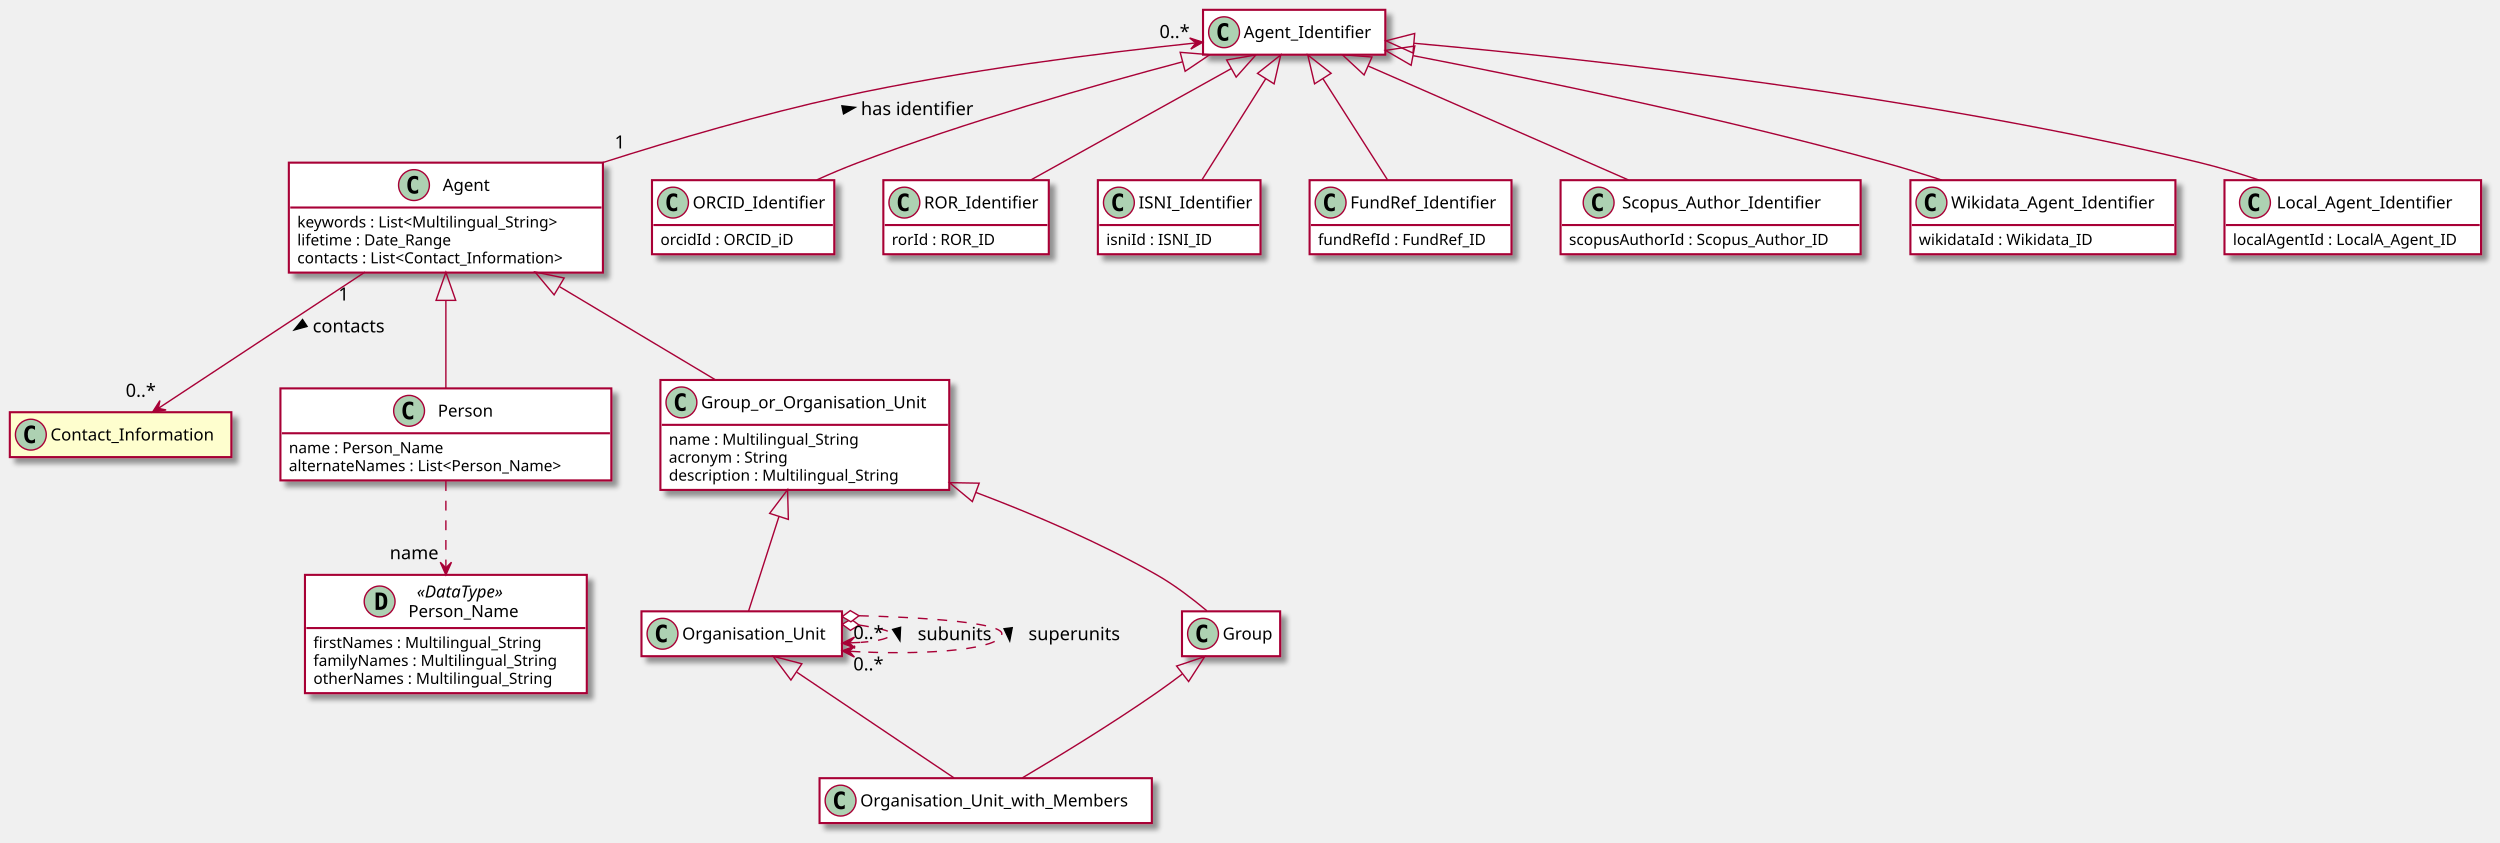
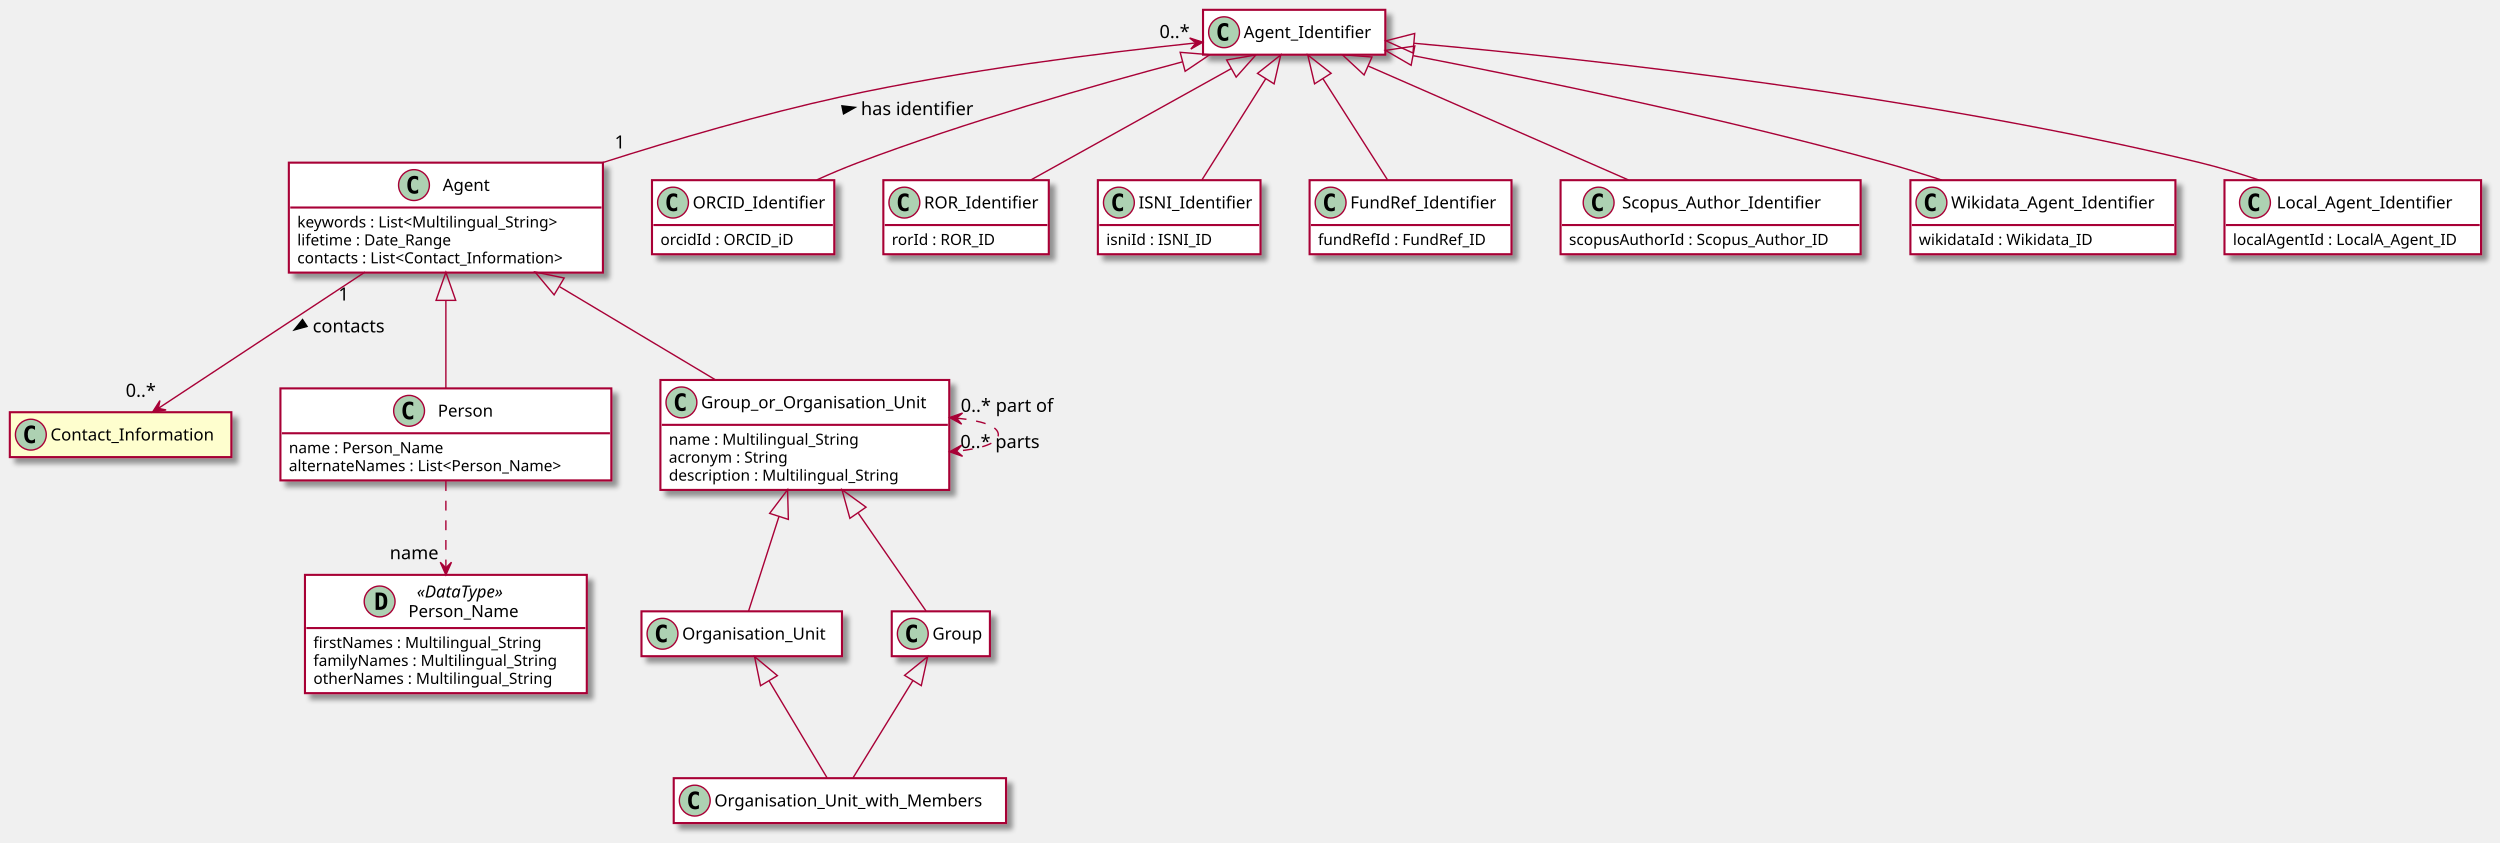
<svg xmlns="http://www.w3.org/2000/svg" contentScriptType="application/ecmascript" contentStyleType="text/css" height="601px" preserveAspectRatio="none" style="width:1783px;height:601px;background:#FFFFFF;" version="1.1" viewBox="0 0 1783 601" width="1783px" zoomAndPan="magnify">
  <defs>
-     <filter height="300%" id="f14y9lp4gjpufu" width="300%" x="-1" y="-1">
+     <filter height="300%" id="f1xgj813a6tjrj" width="300%" x="-1" y="-1">
      <feGaussianBlur result="blurOut" stdDeviation="2.0" />
      <feColorMatrix in="blurOut" result="blurOut2" type="matrix" values="0 0 0 0 0 0 0 0 0 0 0 0 0 0 0 0 0 0 .4 0" />
      <feOffset dx="4.0" dy="4.0" in="blurOut2" result="blurOut3" />
      <feBlend in="SourceGraphic" in2="blurOut3" mode="normal" />
    </filter>
  </defs>
  <g>
-     <rect codeLine="10" fill="#FFFFFF" filter="url(#f14y9lp4gjpufu)" height="78.414" id="Agent" style="stroke:#A80036;stroke-width:1.5;" width="224" x="206" y="116" />
+     <rect codeLine="10" fill="#FFFFFF" filter="url(#f1xgj813a6tjrj)" height="78.414" id="Agent" style="stroke:#A80036;stroke-width:1.5;" width="224" x="206" y="116" />
    <ellipse cx="295.25" cy="132" fill="#ADD1B2" rx="11" ry="11" style="stroke:#A80036;stroke-width:1.0;" />
    <path d="M298.219,137.641 Q297.641,137.938 297,138.078 Q296.359,138.234 295.656,138.234 Q293.156,138.234 291.828,136.594 Q290.516,134.938 290.516,131.812 Q290.516,128.688 291.828,127.031 Q293.156,125.375 295.656,125.375 Q296.359,125.375 297,125.531 Q297.656,125.688 298.219,125.984 L298.219,128.703 Q297.594,128.125 297,127.859 Q296.406,127.578 295.781,127.578 Q294.438,127.578 293.75,128.656 Q293.062,129.719 293.062,131.812 Q293.062,133.906 293.75,134.984 Q294.438,136.047 295.781,136.047 Q296.406,136.047 297,135.781 Q297.594,135.5 298.219,134.922 L298.219,137.641 Z " fill="#000000" />
    <text fill="#000000" font-family="sans-serif" font-size="12" lengthAdjust="spacing" textLength="37" x="315.75" y="136.154">Agent</text>
    <line style="stroke:#A80036;stroke-width:1.5;" x1="207" x2="429" y1="148" y2="148" />
    <text fill="#000000" font-family="sans-serif" font-size="11" lengthAdjust="spacing" textLength="207" x="212" y="162.21">keywords : List&lt;Multilingual_String&gt;</text>
    <text fill="#000000" font-family="sans-serif" font-size="11" lengthAdjust="spacing" textLength="121" x="212" y="175.015">lifetime : Date_Range</text>
    <text fill="#000000" font-family="sans-serif" font-size="11" lengthAdjust="spacing" textLength="212" x="212" y="187.82">contacts : List&lt;Contact_Information&gt;</text>
-     <rect fill="#FEFECE" filter="url(#f14y9lp4gjpufu)" height="32" id="Contact_Information" style="stroke:#A80036;stroke-width:1.5;" width="158" x="7" y="294" />
+     <rect fill="#FEFECE" filter="url(#f1xgj813a6tjrj)" height="32" id="Contact_Information" style="stroke:#A80036;stroke-width:1.5;" width="158" x="7" y="294" />
    <ellipse cx="22" cy="310" fill="#ADD1B2" rx="11" ry="11" style="stroke:#A80036;stroke-width:1.0;" />
    <path d="M24.969,315.641 Q24.391,315.938 23.75,316.078 Q23.109,316.234 22.406,316.234 Q19.906,316.234 18.578,314.594 Q17.266,312.938 17.266,309.812 Q17.266,306.688 18.578,305.031 Q19.906,303.375 22.406,303.375 Q23.109,303.375 23.75,303.531 Q24.406,303.688 24.969,303.984 L24.969,306.703 Q24.344,306.125 23.75,305.859 Q23.156,305.578 22.531,305.578 Q21.188,305.578 20.5,306.656 Q19.812,307.719 19.812,309.812 Q19.812,311.906 20.5,312.984 Q21.188,314.047 22.531,314.047 Q23.156,314.047 23.75,313.781 Q24.344,313.5 24.969,312.922 L24.969,315.641 Z " fill="#000000" />
    <text fill="#000000" font-family="sans-serif" font-size="12" lengthAdjust="spacing" textLength="126" x="36" y="314.154">Contact_Information</text>
-     <rect codeLine="22" fill="#FFFFFF" filter="url(#f14y9lp4gjpufu)" height="65.609" id="Person" style="stroke:#A80036;stroke-width:1.5;" width="236" x="200" y="277" />
+     <rect codeLine="22" fill="#FFFFFF" filter="url(#f1xgj813a6tjrj)" height="65.609" id="Person" style="stroke:#A80036;stroke-width:1.5;" width="236" x="200" y="277" />
    <ellipse cx="291.75" cy="293" fill="#ADD1B2" rx="11" ry="11" style="stroke:#A80036;stroke-width:1.0;" />
    <path d="M294.719,298.641 Q294.141,298.938 293.5,299.078 Q292.859,299.234 292.156,299.234 Q289.656,299.234 288.328,297.594 Q287.016,295.938 287.016,292.812 Q287.016,289.688 288.328,288.031 Q289.656,286.375 292.156,286.375 Q292.859,286.375 293.5,286.531 Q294.156,286.688 294.719,286.984 L294.719,289.703 Q294.094,289.125 293.5,288.859 Q292.906,288.578 292.281,288.578 Q290.938,288.578 290.25,289.656 Q289.562,290.719 289.562,292.812 Q289.562,294.906 290.25,295.984 Q290.938,297.047 292.281,297.047 Q292.906,297.047 293.5,296.781 Q294.094,296.5 294.719,295.922 L294.719,298.641 Z " fill="#000000" />
    <text fill="#000000" font-family="sans-serif" font-size="12" lengthAdjust="spacing" textLength="44" x="312.25" y="297.154">Person</text>
    <line style="stroke:#A80036;stroke-width:1.5;" x1="201" x2="435" y1="309" y2="309" />
    <text fill="#000000" font-family="sans-serif" font-size="11" lengthAdjust="spacing" textLength="167" x="206" y="323.21">name            : Person_Name</text>
    <text fill="#000000" font-family="sans-serif" font-size="11" lengthAdjust="spacing" textLength="224" x="206" y="336.015">alternateNames  : List&lt;Person_Name&gt;</text>
-     <rect codeLine="82" fill="#FFFFFF" filter="url(#f14y9lp4gjpufu)" height="84.352" id="Person_Name" style="stroke:#A80036;stroke-width:1.5;" width="201" x="217.5" y="410" />
+     <rect codeLine="82" fill="#FFFFFF" filter="url(#f1xgj813a6tjrj)" height="84.352" id="Person_Name" style="stroke:#A80036;stroke-width:1.5;" width="201" x="217.5" y="410" />
    <ellipse cx="270.75" cy="428.969" fill="#ADD0B2" rx="11" ry="11" style="stroke:#A80036;stroke-width:1.0;" />
    <path d="M270.344,424.781 L270.344,432.766 L271,432.766 Q272.438,432.766 273.047,431.859 Q273.672,430.938 273.672,428.766 Q273.672,426.594 273.047,425.688 Q272.438,424.781 271,424.781 L270.344,424.781 Z M267.891,422.578 L270.516,422.578 Q273.547,422.578 274.875,424.031 Q276.219,425.469 276.219,428.766 Q276.219,432.062 274.875,433.516 Q273.547,434.969 270.516,434.969 L267.891,434.969 L267.891,422.578 Z " fill="#000000" />
    <text fill="#000000" font-family="sans-serif" font-size="12" font-style="italic" lengthAdjust="spacing" textLength="74" x="297.25" y="426.139">«DataType»</text>
    <text fill="#000000" font-family="sans-serif" font-size="12" lengthAdjust="spacing" textLength="86" x="291.25" y="440.107">Person_Name</text>
    <line style="stroke:#A80036;stroke-width:1.5;" x1="218.5" x2="417.5" y1="447.938" y2="447.938" />
    <text fill="#000000" font-family="sans-serif" font-size="11" lengthAdjust="spacing" textLength="178" x="223.5" y="462.148">firstNames : Multilingual_String</text>
    <text fill="#000000" font-family="sans-serif" font-size="11" lengthAdjust="spacing" textLength="189" x="223.5" y="474.953">familyNames : Multilingual_String</text>
    <text fill="#000000" font-family="sans-serif" font-size="11" lengthAdjust="spacing" textLength="185" x="223.5" y="487.757">otherNames : Multilingual_String</text>
-     <rect codeLine="29" fill="#FFFFFF" filter="url(#f14y9lp4gjpufu)" height="32" id="Agent_Identifier" style="stroke:#A80036;stroke-width:1.5;" width="130" x="858" y="7" />
+     <rect codeLine="29" fill="#FFFFFF" filter="url(#f1xgj813a6tjrj)" height="32" id="Agent_Identifier" style="stroke:#A80036;stroke-width:1.5;" width="130" x="858" y="7" />
    <ellipse cx="873" cy="23" fill="#ADD1B2" rx="11" ry="11" style="stroke:#A80036;stroke-width:1.0;" />
    <path d="M875.969,28.641 Q875.391,28.938 874.75,29.078 Q874.109,29.234 873.406,29.234 Q870.906,29.234 869.578,27.594 Q868.266,25.938 868.266,22.812 Q868.266,19.688 869.578,18.031 Q870.906,16.375 873.406,16.375 Q874.109,16.375 874.75,16.531 Q875.406,16.688 875.969,16.984 L875.969,19.703 Q875.344,19.125 874.75,18.859 Q874.156,18.578 873.531,18.578 Q872.188,18.578 871.5,19.656 Q870.812,20.719 870.812,22.812 Q870.812,24.906 871.5,25.984 Q872.188,27.047 873.531,27.047 Q874.156,27.047 874.75,26.781 Q875.344,26.5 875.969,25.922 L875.969,28.641 Z " fill="#000000" />
    <text fill="#000000" font-family="sans-serif" font-size="12" lengthAdjust="spacing" textLength="98" x="887" y="27.154">Agent_Identifier</text>
-     <rect codeLine="34" fill="#FFFFFF" filter="url(#f14y9lp4gjpufu)" height="52.805" id="ORCID_Identifier" style="stroke:#A80036;stroke-width:1.5;" width="130" x="465" y="128.5" />
+     <rect codeLine="34" fill="#FFFFFF" filter="url(#f1xgj813a6tjrj)" height="52.805" id="ORCID_Identifier" style="stroke:#A80036;stroke-width:1.5;" width="130" x="465" y="128.5" />
    <ellipse cx="480" cy="144.5" fill="#ADD1B2" rx="11" ry="11" style="stroke:#A80036;stroke-width:1.0;" />
    <path d="M482.969,150.141 Q482.391,150.438 481.75,150.578 Q481.109,150.734 480.406,150.734 Q477.906,150.734 476.578,149.094 Q475.266,147.438 475.266,144.312 Q475.266,141.188 476.578,139.531 Q477.906,137.875 480.406,137.875 Q481.109,137.875 481.75,138.031 Q482.406,138.188 482.969,138.484 L482.969,141.203 Q482.344,140.625 481.75,140.359 Q481.156,140.078 480.531,140.078 Q479.188,140.078 478.5,141.156 Q477.812,142.219 477.812,144.312 Q477.812,146.406 478.5,147.484 Q479.188,148.547 480.531,148.547 Q481.156,148.547 481.75,148.281 Q482.344,148 482.969,147.422 L482.969,150.141 Z " fill="#000000" />
    <text fill="#000000" font-family="sans-serif" font-size="12" lengthAdjust="spacing" textLength="98" x="494" y="148.654">ORCID_Identifier</text>
    <line style="stroke:#A80036;stroke-width:1.5;" x1="466" x2="594" y1="160.5" y2="160.5" />
    <text fill="#000000" font-family="sans-serif" font-size="11" lengthAdjust="spacing" textLength="102" x="471" y="174.71">orcidId : ORCID_iD</text>
-     <rect codeLine="40" fill="#FFFFFF" filter="url(#f14y9lp4gjpufu)" height="52.805" id="ROR_Identifier" style="stroke:#A80036;stroke-width:1.5;" width="118" x="630" y="128.5" />
+     <rect codeLine="40" fill="#FFFFFF" filter="url(#f1xgj813a6tjrj)" height="52.805" id="ROR_Identifier" style="stroke:#A80036;stroke-width:1.5;" width="118" x="630" y="128.5" />
    <ellipse cx="645" cy="144.5" fill="#ADD1B2" rx="11" ry="11" style="stroke:#A80036;stroke-width:1.0;" />
    <path d="M647.969,150.141 Q647.391,150.438 646.75,150.578 Q646.109,150.734 645.406,150.734 Q642.906,150.734 641.578,149.094 Q640.266,147.438 640.266,144.312 Q640.266,141.188 641.578,139.531 Q642.906,137.875 645.406,137.875 Q646.109,137.875 646.75,138.031 Q647.406,138.188 647.969,138.484 L647.969,141.203 Q647.344,140.625 646.75,140.359 Q646.156,140.078 645.531,140.078 Q644.188,140.078 643.5,141.156 Q642.812,142.219 642.812,144.312 Q642.812,146.406 643.5,147.484 Q644.188,148.547 645.531,148.547 Q646.156,148.547 646.75,148.281 Q647.344,148 647.969,147.422 L647.969,150.141 Z " fill="#000000" />
    <text fill="#000000" font-family="sans-serif" font-size="12" lengthAdjust="spacing" textLength="86" x="659" y="148.654">ROR_Identifier</text>
    <line style="stroke:#A80036;stroke-width:1.5;" x1="631" x2="747" y1="160.5" y2="160.5" />
    <text fill="#000000" font-family="sans-serif" font-size="11" lengthAdjust="spacing" textLength="79" x="636" y="174.71">rorId : ROR_ID</text>
-     <rect codeLine="46" fill="#FFFFFF" filter="url(#f14y9lp4gjpufu)" height="52.805" id="ISNI_Identifier" style="stroke:#A80036;stroke-width:1.5;" width="116" x="783" y="128.5" />
+     <rect codeLine="46" fill="#FFFFFF" filter="url(#f1xgj813a6tjrj)" height="52.805" id="ISNI_Identifier" style="stroke:#A80036;stroke-width:1.5;" width="116" x="783" y="128.5" />
    <ellipse cx="798" cy="144.5" fill="#ADD1B2" rx="11" ry="11" style="stroke:#A80036;stroke-width:1.0;" />
    <path d="M800.969,150.141 Q800.391,150.438 799.75,150.578 Q799.109,150.734 798.406,150.734 Q795.906,150.734 794.578,149.094 Q793.266,147.438 793.266,144.312 Q793.266,141.188 794.578,139.531 Q795.906,137.875 798.406,137.875 Q799.109,137.875 799.75,138.031 Q800.406,138.188 800.969,138.484 L800.969,141.203 Q800.344,140.625 799.75,140.359 Q799.156,140.078 798.531,140.078 Q797.188,140.078 796.5,141.156 Q795.812,142.219 795.812,144.312 Q795.812,146.406 796.5,147.484 Q797.188,148.547 798.531,148.547 Q799.156,148.547 799.75,148.281 Q800.344,148 800.969,147.422 L800.969,150.141 Z " fill="#000000" />
    <text fill="#000000" font-family="sans-serif" font-size="12" lengthAdjust="spacing" textLength="84" x="812" y="148.654">ISNI_Identifier</text>
    <line style="stroke:#A80036;stroke-width:1.5;" x1="784" x2="898" y1="160.5" y2="160.5" />
    <text fill="#000000" font-family="sans-serif" font-size="11" lengthAdjust="spacing" textLength="81" x="789" y="174.71">isniId : ISNI_ID</text>
-     <rect codeLine="52" fill="#FFFFFF" filter="url(#f14y9lp4gjpufu)" height="52.805" id="FundRef_Identifier" style="stroke:#A80036;stroke-width:1.5;" width="144" x="934" y="128.5" />
+     <rect codeLine="52" fill="#FFFFFF" filter="url(#f1xgj813a6tjrj)" height="52.805" id="FundRef_Identifier" style="stroke:#A80036;stroke-width:1.5;" width="144" x="934" y="128.5" />
    <ellipse cx="949" cy="144.5" fill="#ADD1B2" rx="11" ry="11" style="stroke:#A80036;stroke-width:1.0;" />
    <path d="M951.969,150.141 Q951.391,150.438 950.75,150.578 Q950.109,150.734 949.406,150.734 Q946.906,150.734 945.578,149.094 Q944.266,147.438 944.266,144.312 Q944.266,141.188 945.578,139.531 Q946.906,137.875 949.406,137.875 Q950.109,137.875 950.75,138.031 Q951.406,138.188 951.969,138.484 L951.969,141.203 Q951.344,140.625 950.75,140.359 Q950.156,140.078 949.531,140.078 Q948.188,140.078 947.5,141.156 Q946.812,142.219 946.812,144.312 Q946.812,146.406 947.5,147.484 Q948.188,148.547 949.531,148.547 Q950.156,148.547 950.75,148.281 Q951.344,148 951.969,147.422 L951.969,150.141 Z " fill="#000000" />
    <text fill="#000000" font-family="sans-serif" font-size="12" lengthAdjust="spacing" textLength="112" x="963" y="148.654">FundRef_Identifier</text>
    <line style="stroke:#A80036;stroke-width:1.5;" x1="935" x2="1077" y1="160.5" y2="160.5" />
    <text fill="#000000" font-family="sans-serif" font-size="11" lengthAdjust="spacing" textLength="127" x="940" y="174.71">fundRefId : FundRef_ID</text>
-     <rect codeLine="58" fill="#FFFFFF" filter="url(#f14y9lp4gjpufu)" height="52.805" id="Scopus_Author_Identifier" style="stroke:#A80036;stroke-width:1.5;" width="214" x="1113" y="128.5" />
+     <rect codeLine="58" fill="#FFFFFF" filter="url(#f1xgj813a6tjrj)" height="52.805" id="Scopus_Author_Identifier" style="stroke:#A80036;stroke-width:1.5;" width="214" x="1113" y="128.5" />
    <ellipse cx="1140.15" cy="144.5" fill="#ADD1B2" rx="11" ry="11" style="stroke:#A80036;stroke-width:1.0;" />
    <path d="M1143.119,150.141 Q1142.541,150.438 1141.9,150.578 Q1141.259,150.734 1140.556,150.734 Q1138.056,150.734 1136.728,149.094 Q1135.416,147.438 1135.416,144.312 Q1135.416,141.188 1136.728,139.531 Q1138.056,137.875 1140.556,137.875 Q1141.259,137.875 1141.9,138.031 Q1142.556,138.188 1143.119,138.484 L1143.119,141.203 Q1142.494,140.625 1141.9,140.359 Q1141.306,140.078 1140.681,140.078 Q1139.338,140.078 1138.65,141.156 Q1137.963,142.219 1137.963,144.312 Q1137.963,146.406 1138.65,147.484 Q1139.338,148.547 1140.681,148.547 Q1141.306,148.547 1141.9,148.281 Q1142.494,148 1143.119,147.422 L1143.119,150.141 Z " fill="#000000" />
    <text fill="#000000" font-family="sans-serif" font-size="12" lengthAdjust="spacing" textLength="155" x="1156.85" y="148.654">Scopus_Author_Identifier</text>
    <line style="stroke:#A80036;stroke-width:1.5;" x1="1114" x2="1326" y1="160.5" y2="160.5" />
    <text fill="#000000" font-family="sans-serif" font-size="11" lengthAdjust="spacing" textLength="202" x="1119" y="174.71">scopusAuthorId : Scopus_Author_ID</text>
-     <rect codeLine="64" fill="#FFFFFF" filter="url(#f14y9lp4gjpufu)" height="52.805" id="Wikidata_Agent_Identifier" style="stroke:#A80036;stroke-width:1.5;" width="189" x="1362.5" y="128.5" />
+     <rect codeLine="64" fill="#FFFFFF" filter="url(#f1xgj813a6tjrj)" height="52.805" id="Wikidata_Agent_Identifier" style="stroke:#A80036;stroke-width:1.5;" width="189" x="1362.5" y="128.5" />
    <ellipse cx="1377.5" cy="144.5" fill="#ADD1B2" rx="11" ry="11" style="stroke:#A80036;stroke-width:1.0;" />
    <path d="M1380.469,150.141 Q1379.891,150.438 1379.25,150.578 Q1378.609,150.734 1377.906,150.734 Q1375.406,150.734 1374.078,149.094 Q1372.766,147.438 1372.766,144.312 Q1372.766,141.188 1374.078,139.531 Q1375.406,137.875 1377.906,137.875 Q1378.609,137.875 1379.25,138.031 Q1379.906,138.188 1380.469,138.484 L1380.469,141.203 Q1379.844,140.625 1379.25,140.359 Q1378.656,140.078 1378.031,140.078 Q1376.688,140.078 1376,141.156 Q1375.312,142.219 1375.312,144.312 Q1375.312,146.406 1376,147.484 Q1376.688,148.547 1378.031,148.547 Q1378.656,148.547 1379.25,148.281 Q1379.844,148 1380.469,147.422 L1380.469,150.141 Z " fill="#000000" />
    <text fill="#000000" font-family="sans-serif" font-size="12" lengthAdjust="spacing" textLength="157" x="1391.5" y="148.654">Wikidata_Agent_Identifier</text>
    <line style="stroke:#A80036;stroke-width:1.5;" x1="1363.5" x2="1550.5" y1="160.5" y2="160.5" />
    <text fill="#000000" font-family="sans-serif" font-size="11" lengthAdjust="spacing" textLength="131" x="1368.5" y="174.71">wikidataId : Wikidata_ID</text>
-     <rect codeLine="70" fill="#FFFFFF" filter="url(#f14y9lp4gjpufu)" height="52.805" id="Local_Agent_Identifier" style="stroke:#A80036;stroke-width:1.5;" width="183" x="1586.5" y="128.5" />
+     <rect codeLine="70" fill="#FFFFFF" filter="url(#f1xgj813a6tjrj)" height="52.805" id="Local_Agent_Identifier" style="stroke:#A80036;stroke-width:1.5;" width="183" x="1586.5" y="128.5" />
    <ellipse cx="1608.25" cy="144.5" fill="#ADD1B2" rx="11" ry="11" style="stroke:#A80036;stroke-width:1.0;" />
    <path d="M1611.219,150.141 Q1610.641,150.438 1610,150.578 Q1609.359,150.734 1608.656,150.734 Q1606.156,150.734 1604.828,149.094 Q1603.516,147.438 1603.516,144.312 Q1603.516,141.188 1604.828,139.531 Q1606.156,137.875 1608.656,137.875 Q1609.359,137.875 1610,138.031 Q1610.656,138.188 1611.219,138.484 L1611.219,141.203 Q1610.594,140.625 1610,140.359 Q1609.406,140.078 1608.781,140.078 Q1607.438,140.078 1606.75,141.156 Q1606.062,142.219 1606.062,144.312 Q1606.062,146.406 1606.75,147.484 Q1607.438,148.547 1608.781,148.547 Q1609.406,148.547 1610,148.281 Q1610.594,148 1611.219,147.422 L1611.219,150.141 Z " fill="#000000" />
    <text fill="#000000" font-family="sans-serif" font-size="12" lengthAdjust="spacing" textLength="136" x="1623.75" y="148.654">Local_Agent_Identifier</text>
    <line style="stroke:#A80036;stroke-width:1.5;" x1="1587.5" x2="1768.5" y1="160.5" y2="160.5" />
    <text fill="#000000" font-family="sans-serif" font-size="11" lengthAdjust="spacing" textLength="171" x="1592.5" y="174.71">localAgentId : LocalA_Agent_ID</text>
-     <rect codeLine="94" fill="#FFFFFF" filter="url(#f14y9lp4gjpufu)" height="78.414" id="Group_or_Organisation_Unit" style="stroke:#A80036;stroke-width:1.5;" width="206" x="471" y="271" />
+     <rect codeLine="94" fill="#FFFFFF" filter="url(#f1xgj813a6tjrj)" height="78.414" id="Group_or_Organisation_Unit" style="stroke:#A80036;stroke-width:1.5;" width="206" x="471" y="271" />
    <ellipse cx="486" cy="287" fill="#ADD1B2" rx="11" ry="11" style="stroke:#A80036;stroke-width:1.0;" />
    <path d="M488.969,292.641 Q488.391,292.938 487.75,293.078 Q487.109,293.234 486.406,293.234 Q483.906,293.234 482.578,291.594 Q481.266,289.938 481.266,286.812 Q481.266,283.688 482.578,282.031 Q483.906,280.375 486.406,280.375 Q487.109,280.375 487.75,280.531 Q488.406,280.688 488.969,280.984 L488.969,283.703 Q488.344,283.125 487.75,282.859 Q487.156,282.578 486.531,282.578 Q485.188,282.578 484.5,283.656 Q483.812,284.719 483.812,286.812 Q483.812,288.906 484.5,289.984 Q485.188,291.047 486.531,291.047 Q487.156,291.047 487.75,290.781 Q488.344,290.5 488.969,289.922 L488.969,292.641 Z " fill="#000000" />
    <text fill="#000000" font-family="sans-serif" font-size="12" lengthAdjust="spacing" textLength="174" x="500" y="291.154">Group_or_Organisation_Unit</text>
    <line style="stroke:#A80036;stroke-width:1.5;" x1="472" x2="676" y1="303" y2="303" />
    <text fill="#000000" font-family="sans-serif" font-size="11" lengthAdjust="spacing" textLength="147" x="477" y="317.21">name : Multilingual_String</text>
    <text fill="#000000" font-family="sans-serif" font-size="11" lengthAdjust="spacing" textLength="95" x="477" y="330.015">acronym : String</text>
    <text fill="#000000" font-family="sans-serif" font-size="11" lengthAdjust="spacing" textLength="178" x="477" y="342.82">description : Multilingual_String</text>
-     <rect codeLine="115" fill="#FFFFFF" filter="url(#f14y9lp4gjpufu)" height="32" id="Organisation_Unit" style="stroke:#A80036;stroke-width:1.5;" width="143" x="457.5" y="436" />
+     <rect codeLine="115" fill="#FFFFFF" filter="url(#f1xgj813a6tjrj)" height="32" id="Organisation_Unit" style="stroke:#A80036;stroke-width:1.5;" width="143" x="457.5" y="436" />
    <ellipse cx="472.5" cy="452" fill="#ADD1B2" rx="11" ry="11" style="stroke:#A80036;stroke-width:1.0;" />
    <path d="M475.469,457.641 Q474.891,457.938 474.25,458.078 Q473.609,458.234 472.906,458.234 Q470.406,458.234 469.078,456.594 Q467.766,454.938 467.766,451.812 Q467.766,448.688 469.078,447.031 Q470.406,445.375 472.906,445.375 Q473.609,445.375 474.25,445.531 Q474.906,445.688 475.469,445.984 L475.469,448.703 Q474.844,448.125 474.25,447.859 Q473.656,447.578 473.031,447.578 Q471.688,447.578 471,448.656 Q470.312,449.719 470.312,451.812 Q470.312,453.906 471,454.984 Q471.688,456.047 473.031,456.047 Q473.656,456.047 474.25,455.781 Q474.844,455.5 475.469,454.922 L475.469,457.641 Z " fill="#000000" />
    <text fill="#000000" font-family="sans-serif" font-size="12" lengthAdjust="spacing" textLength="111" x="486.5" y="456.154">Organisation_Unit</text>
-     <rect codeLine="106" fill="#FFFFFF" filter="url(#f14y9lp4gjpufu)" height="32" id="Group" style="stroke:#A80036;stroke-width:1.5;" width="70" x="843" y="436" />
-     <ellipse cx="858" cy="452" fill="#ADD1B2" rx="11" ry="11" style="stroke:#A80036;stroke-width:1.0;" />
-     <path d="M860.969,457.641 Q860.391,457.938 859.75,458.078 Q859.109,458.234 858.406,458.234 Q855.906,458.234 854.578,456.594 Q853.266,454.938 853.266,451.812 Q853.266,448.688 854.578,447.031 Q855.906,445.375 858.406,445.375 Q859.109,445.375 859.75,445.531 Q860.406,445.688 860.969,445.984 L860.969,448.703 Q860.344,448.125 859.75,447.859 Q859.156,447.578 858.531,447.578 Q857.188,447.578 856.5,448.656 Q855.812,449.719 855.812,451.812 Q855.812,453.906 856.5,454.984 Q857.188,456.047 858.531,456.047 Q859.156,456.047 859.75,455.781 Q860.344,455.5 860.969,454.922 L860.969,457.641 Z " fill="#000000" />
-     <text fill="#000000" font-family="sans-serif" font-size="12" lengthAdjust="spacing" textLength="38" x="872" y="456.154">Group</text>
-     <rect codeLine="129" fill="#FFFFFF" filter="url(#f14y9lp4gjpufu)" height="32" id="Organisation_Unit_with_Members" style="stroke:#A80036;stroke-width:1.5;" width="237" x="584.5" y="555" />
-     <ellipse cx="599.5" cy="571" fill="#ADD1B2" rx="11" ry="11" style="stroke:#A80036;stroke-width:1.0;" />
-     <path d="M602.469,576.641 Q601.891,576.938 601.25,577.078 Q600.609,577.234 599.906,577.234 Q597.406,577.234 596.078,575.594 Q594.766,573.938 594.766,570.812 Q594.766,567.688 596.078,566.031 Q597.406,564.375 599.906,564.375 Q600.609,564.375 601.25,564.531 Q601.906,564.688 602.469,564.984 L602.469,567.703 Q601.844,567.125 601.25,566.859 Q600.656,566.578 600.031,566.578 Q598.688,566.578 598,567.656 Q597.312,568.719 597.312,570.812 Q597.312,572.906 598,573.984 Q598.688,575.047 600.031,575.047 Q600.656,575.047 601.25,574.781 Q601.844,574.5 602.469,573.922 L602.469,576.641 Z " fill="#000000" />
-     <text fill="#000000" font-family="sans-serif" font-size="12" lengthAdjust="spacing" textLength="205" x="613.5" y="575.154">Organisation_Unit_with_Members</text>
+     <rect codeLine="106" fill="#FFFFFF" filter="url(#f1xgj813a6tjrj)" height="32" id="Group" style="stroke:#A80036;stroke-width:1.5;" width="70" x="636" y="436" />
+     <ellipse cx="651" cy="452" fill="#ADD1B2" rx="11" ry="11" style="stroke:#A80036;stroke-width:1.0;" />
+     <path d="M653.969,457.641 Q653.391,457.938 652.75,458.078 Q652.109,458.234 651.406,458.234 Q648.906,458.234 647.578,456.594 Q646.266,454.938 646.266,451.812 Q646.266,448.688 647.578,447.031 Q648.906,445.375 651.406,445.375 Q652.109,445.375 652.75,445.531 Q653.406,445.688 653.969,445.984 L653.969,448.703 Q653.344,448.125 652.75,447.859 Q652.156,447.578 651.531,447.578 Q650.188,447.578 649.5,448.656 Q648.812,449.719 648.812,451.812 Q648.812,453.906 649.5,454.984 Q650.188,456.047 651.531,456.047 Q652.156,456.047 652.75,455.781 Q653.344,455.5 653.969,454.922 L653.969,457.641 Z " fill="#000000" />
+     <text fill="#000000" font-family="sans-serif" font-size="12" lengthAdjust="spacing" textLength="38" x="665" y="456.154">Group</text>
+     <rect codeLine="128" fill="#FFFFFF" filter="url(#f1xgj813a6tjrj)" height="32" id="Organisation_Unit_with_Members" style="stroke:#A80036;stroke-width:1.5;" width="237" x="480.5" y="555" />
+     <ellipse cx="495.5" cy="571" fill="#ADD1B2" rx="11" ry="11" style="stroke:#A80036;stroke-width:1.0;" />
+     <path d="M498.469,576.641 Q497.891,576.938 497.25,577.078 Q496.609,577.234 495.906,577.234 Q493.406,577.234 492.078,575.594 Q490.766,573.938 490.766,570.812 Q490.766,567.688 492.078,566.031 Q493.406,564.375 495.906,564.375 Q496.609,564.375 497.25,564.531 Q497.906,564.688 498.469,564.984 L498.469,567.703 Q497.844,567.125 497.25,566.859 Q496.656,566.578 496.031,566.578 Q494.688,566.578 494,567.656 Q493.312,568.719 493.312,570.812 Q493.312,572.906 494,573.984 Q494.688,575.047 496.031,575.047 Q496.656,575.047 497.25,574.781 Q497.844,574.5 498.469,573.922 L498.469,576.641 Z " fill="#000000" />
+     <text fill="#000000" font-family="sans-serif" font-size="12" lengthAdjust="spacing" textLength="205" x="509.5" y="575.154">Organisation_Unit_with_Members</text>
    <path codeLine="18" d="M260.35,194.02 C213.28,225.06 148.88,267.53 112.98,291.2 " fill="none" id="Agent-to-Contact_Information" style="stroke:#A80036;stroke-width:1.0;" />
    <polygon fill="#A80036" points="108.75,294,118.464,292.374,112.921,291.243,114.053,285.7,108.75,294" style="stroke:#A80036;stroke-width:1.0;" />
    <polygon fill="#000000" points="209.826,235.319,218.995,232.793,215.759,227.886,209.826,235.319" style="stroke:#000000;stroke-width:1.0;" />
    <text fill="#000000" font-family="sans-serif" font-size="13" lengthAdjust="spacing" textLength="55" x="223" y="237.067">contacts</text>
    <text fill="#000000" font-family="sans-serif" font-size="13" lengthAdjust="spacing" textLength="8" x="241.369" y="214.348">1</text>
    <text fill="#000000" font-family="sans-serif" font-size="13" lengthAdjust="spacing" textLength="23" x="89.617" y="283.012">0..*</text>
    <path codeLine="78" d="M318,214.5 C318,235.71 318,258.87 318,276.95 " fill="none" id="Agent-backto-Person" style="stroke:#A80036;stroke-width:1.0;" />
    <polygon fill="none" points="311,214.21,318,194.21,325,214.21,311,214.21" style="stroke:#A80036;stroke-width:1.0;" />
    <path codeLine="90" d="M318,343.12 C318,361.43 318,384.68 318,404.91 " fill="none" id="Person-to-Person_Name" style="stroke:#A80036;stroke-width:1.0;stroke-dasharray:7.0,7.0;" />
    <polygon fill="#A80036" points="318,409.98,322,400.98,318,404.98,314,400.98,318,409.98" style="stroke:#A80036;stroke-width:1.0;" />
    <text fill="#000000" font-family="sans-serif" font-size="13" lengthAdjust="spacing" textLength="37" x="277.936" y="398.827">name</text>
    <path codeLine="32" d="M852.75,30.63 C786.95,37.58 686.11,50.14 600,69 C543.18,81.44 481.18,99.61 429.82,115.96 " fill="none" id="Agent_Identifier-backto-Agent" style="stroke:#A80036;stroke-width:1.0;" />
    <polygon fill="#A80036" points="857.83,30.09,848.457,27.064,852.858,30.619,849.303,35.019,857.83,30.09" style="stroke:#A80036;stroke-width:1.0;" />
    <polygon fill="#000000" points="609.901,76.578,600.454,75.486,601.616,81.247,609.901,76.578" style="stroke:#000000;stroke-width:1.0;" />
    <text fill="#000000" font-family="sans-serif" font-size="13" lengthAdjust="spacing" textLength="82" x="614" y="82.067">has identifier</text>
    <text fill="#000000" font-family="sans-serif" font-size="13" lengthAdjust="spacing" textLength="23" x="826.923" y="27.122">0..*</text>
    <text fill="#000000" font-family="sans-serif" font-size="13" lengthAdjust="spacing" textLength="8" x="438.33" y="105.879">1</text>
    <path codeLine="38" d="M843.21,44.15 C779.75,60.99 689.13,86.9 612,116 C602.31,119.66 592.17,123.95 582.45,128.32 " fill="none" id="Agent_Identifier-backto-ORCID_Identifier" style="stroke:#A80036;stroke-width:1.0;" />
    <polygon fill="none" points="841.69,37.31,862.81,39,845.24,50.85,841.69,37.31" style="stroke:#A80036;stroke-width:1.0;" />
    <path codeLine="44" d="M878.06,48.97 C836.96,71.8 776.44,105.42 735.02,128.44 " fill="none" id="Agent_Identifier-backto-ROR_Identifier" style="stroke:#A80036;stroke-width:1.0;" />
    <polygon fill="none" points="874.82,42.76,895.7,39.17,881.62,55,874.82,42.76" style="stroke:#A80036;stroke-width:1.0;" />
    <path codeLine="50" d="M902.7,56.18 C888.7,78.38 870.32,107.51 857.28,128.19 " fill="none" id="Agent_Identifier-backto-ISNI_Identifier" style="stroke:#A80036;stroke-width:1.0;" />
    <polygon fill="none" points="896.84,52.35,913.43,39.17,908.68,59.82,896.84,52.35" style="stroke:#A80036;stroke-width:1.0;" />
    <path codeLine="56" d="M943.55,56.18 C957.72,78.38 976.32,107.51 989.52,128.19 " fill="none" id="Agent_Identifier-backto-FundRef_Identifier" style="stroke:#A80036;stroke-width:1.0;" />
    <polygon fill="none" points="937.55,59.79,932.68,39.17,949.35,52.26,937.55,59.79" style="stroke:#A80036;stroke-width:1.0;" />
    <path codeLine="62" d="M975.89,47.15 C1028.01,69.96 1107.47,104.75 1161.47,128.38 " fill="none" id="Agent_Identifier-backto-Scopus_Author_Identifier" style="stroke:#A80036;stroke-width:1.0;" />
    <polygon fill="none" points="972.87,53.47,957.36,39.04,978.49,40.65,972.87,53.47" style="stroke:#A80036;stroke-width:1.0;" />
    <path codeLine="68" d="M1007.92,39.72 C1093.42,56.22 1228.8,84.15 1344,116 C1357.37,119.7 1371.48,124.06 1385.02,128.49 " fill="none" id="Agent_Identifier-backto-Wikidata_Agent_Identifier" style="stroke:#A80036;stroke-width:1.0;" />
    <polygon fill="none" points="1006.42,46.56,988.09,35.93,1009.05,32.81,1006.42,46.56" style="stroke:#A80036;stroke-width:1.0;" />
    <path codeLine="74" d="M1008.53,30.86 C1133.15,42.05 1371.34,67.95 1569,116 C1582.83,119.36 1597.37,123.78 1611.16,128.41 " fill="none" id="Agent_Identifier-backto-Local_Agent_Identifier" style="stroke:#A80036;stroke-width:1.0;" />
    <polygon fill="none" points="1007.74,37.82,988.43,29.09,1008.97,23.87,1007.74,37.82" style="stroke:#A80036;stroke-width:1.0;" />
    <path codeLine="102" d="M399.24,204.56 C435.12,226 476.69,250.84 510.27,270.91 " fill="none" id="Agent-backto-Group_or_Organisation_Unit" style="stroke:#A80036;stroke-width:1.0;" />
    <polygon fill="none" points="395.19,210.29,381.61,194.02,402.37,198.27,395.19,210.29" style="stroke:#A80036;stroke-width:1.0;" />
+     <path codeLine="124" d="M682.32,298.22 C699.92,299.91 712,303.84 712,310 C712,316.16 699.92,320.09 682.32,321.78 " fill="none" id="Group_or_Organisation_Unit-Group_or_Organisation_Unit" style="stroke:#A80036;stroke-width:1.0;stroke-dasharray:7.0,7.0;" />
+     <polygon fill="#A80036" points="677.21,322.2,686.51,325.441,682.193,321.786,685.848,317.469,677.21,322.2" style="stroke:#A80036;stroke-width:1.0;" />
+     <polygon fill="#A80036" points="677.21,297.8,685.848,302.531,682.193,298.214,686.51,294.559,677.21,297.8" style="stroke:#A80036;stroke-width:1.0;" />
+     <text fill="#000000" font-family="sans-serif" font-size="13" lengthAdjust="spacing" textLength="69" x="685.171" y="293.72">0..* part of</text>
+     <text fill="#000000" font-family="sans-serif" font-size="13" lengthAdjust="spacing" textLength="60" x="684.911" y="319.531">0..* parts</text>
    <path codeLine="120" d="M555.49,368.6 C547.63,393.05 539.1,419.58 533.9,435.75 " fill="none" id="Group_or_Organisation_Unit-backto-Organisation_Unit" style="stroke:#A80036;stroke-width:1.0;" />
    <polygon fill="none" points="548.92,366.15,561.7,349.26,562.25,370.44,548.92,366.15" style="stroke:#A80036;stroke-width:1.0;" />
-     <path codeLine="124" d="M612.669,445.804 C612.669,445.804 635.5,448.86 635.5,452 C635.5,455.14 626.84,457.19 614.05,458.14 " fill="none" id="Organisation_Unit-Organisation_Unit" style="stroke:#A80036;stroke-width:1.0;stroke-dasharray:7.0,7.0;" />
-     <polygon fill="#A80036" points="600.68,458.71,609.843,462.32,605.675,458.496,609.5,454.328,600.68,458.71" style="stroke:#A80036;stroke-width:1.0;" />
-     <line style="stroke:#A80036;stroke-width:1.0;" x1="605.675" x2="613.665" y1="458.496" y2="458.155" />
-     <polygon fill="#FFFFFF" points="600.68,445.29,606.503,449.543,612.669,445.804,606.846,441.551,600.68,445.29" style="stroke:#A80036;stroke-width:1.0;" />
-     <polygon fill="#000000" points="641.809,456.892,642.277,447.393,636.604,448.932,641.809,456.892" style="stroke:#000000;stroke-width:1.0;" />
-     <text fill="#000000" font-family="sans-serif" font-size="13" lengthAdjust="spacing" textLength="54" x="654.5" y="456.567">subunits</text>
-     <text fill="#000000" font-family="sans-serif" font-size="13" lengthAdjust="spacing" textLength="23" x="608.608" y="455.708">0..*</text>
-     <path codeLine="125" d="M612.621,439.147 C612.621,439.147 714.5,441.13 714.5,452 C714.5,462.87 664.08,467.17 613.75,464.92 " fill="none" id="Organisation_Unit-Organisation_Unit-1" style="stroke:#A80036;stroke-width:1.0;stroke-dasharray:7.0,7.0;" />
-     <polygon fill="#A80036" points="600.64,464.18,609.402,468.678,605.632,464.46,609.85,460.691,600.64,464.18" style="stroke:#A80036;stroke-width:1.0;" />
-     <line style="stroke:#A80036;stroke-width:1.0;" x1="605.632" x2="613.615" y1="464.46" y2="464.91" />
-     <polygon fill="#FFFFFF" points="600.64,439.82,606.855,443.477,612.621,439.147,606.406,435.49,600.64,439.82" style="stroke:#A80036;stroke-width:1.0;" />
-     <polygon fill="#000000" points="720.126,457.027,721.909,447.685,716.078,448.421,720.126,457.027" style="stroke:#000000;stroke-width:1.0;" />
-     <text fill="#000000" font-family="sans-serif" font-size="13" lengthAdjust="spacing" textLength="67" x="733.5" y="456.567">superunits</text>
-     <text fill="#000000" font-family="sans-serif" font-size="13" lengthAdjust="spacing" textLength="23" x="608.564" y="478.129">0..*</text>
-     <path codeLine="111" d="M696.11,351.24 C738.15,367.13 784.74,387.11 825,410 C837.74,417.25 850.78,427.29 860.74,435.63 " fill="none" id="Group_or_Organisation_Unit-backto-Group" style="stroke:#A80036;stroke-width:1.0;" />
-     <polygon fill="none" points="693.49,357.73,677.16,344.22,698.35,344.6,693.49,357.73" style="stroke:#A80036;stroke-width:1.0;" />
-     <path codeLine="134" d="M843.28,480.66 C837.26,485.22 831.01,489.82 825,494 C792.84,516.37 754.24,539.89 729.19,554.73 " fill="none" id="Group-backto-Organisation_Unit_with_Members" style="stroke:#A80036;stroke-width:1.0;" />
-     <polygon fill="none" points="839.13,475.02,859.21,468.28,847.72,486.08,839.13,475.02" style="stroke:#A80036;stroke-width:1.0;" />
-     <path codeLine="138" d="M568.43,479.51 C603.02,502.77 652.08,535.76 680.42,554.82 " fill="none" id="Organisation_Unit-backto-Organisation_Unit_with_Members" style="stroke:#A80036;stroke-width:1.0;" />
-     <polygon fill="none" points="564.08,485.03,551.39,468.06,571.89,473.41,564.08,485.03" style="stroke:#A80036;stroke-width:1.0;" />
+     <path codeLine="111" d="M612.15,366.06 C629.56,391.19 648.84,419.02 660.43,435.75 " fill="none" id="Group_or_Organisation_Unit-backto-Group" style="stroke:#A80036;stroke-width:1.0;" />
+     <polygon fill="none" points="606.14,369.68,600.51,349.26,617.65,361.71,606.14,369.68" style="stroke:#A80036;stroke-width:1.0;" />
+     <path codeLine="133" d="M651.09,485.36 C637.16,507.98 619.2,537.18 608.42,554.7 " fill="none" id="Group-backto-Organisation_Unit_with_Members" style="stroke:#A80036;stroke-width:1.0;" />
+     <polygon fill="none" points="645.14,481.66,661.59,468.3,657.07,489,645.14,481.66" style="stroke:#A80036;stroke-width:1.0;" />
+     <path codeLine="137" d="M548.56,485.7 C562.07,508.28 579.42,537.27 589.85,554.7 " fill="none" id="Organisation_Unit-backto-Organisation_Unit_with_Members" style="stroke:#A80036;stroke-width:1.0;" />
+     <polygon fill="none" points="542.41,489.05,538.15,468.3,554.43,481.86,542.41,489.05" style="stroke:#A80036;stroke-width:1.0;" />
  </g>
</svg>
